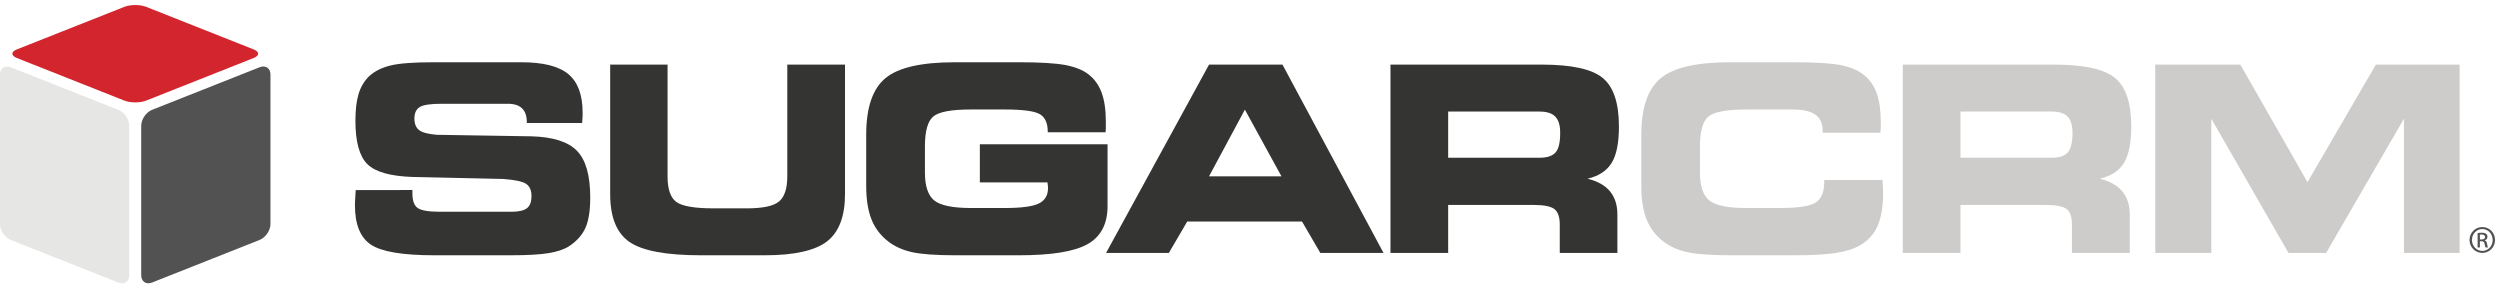
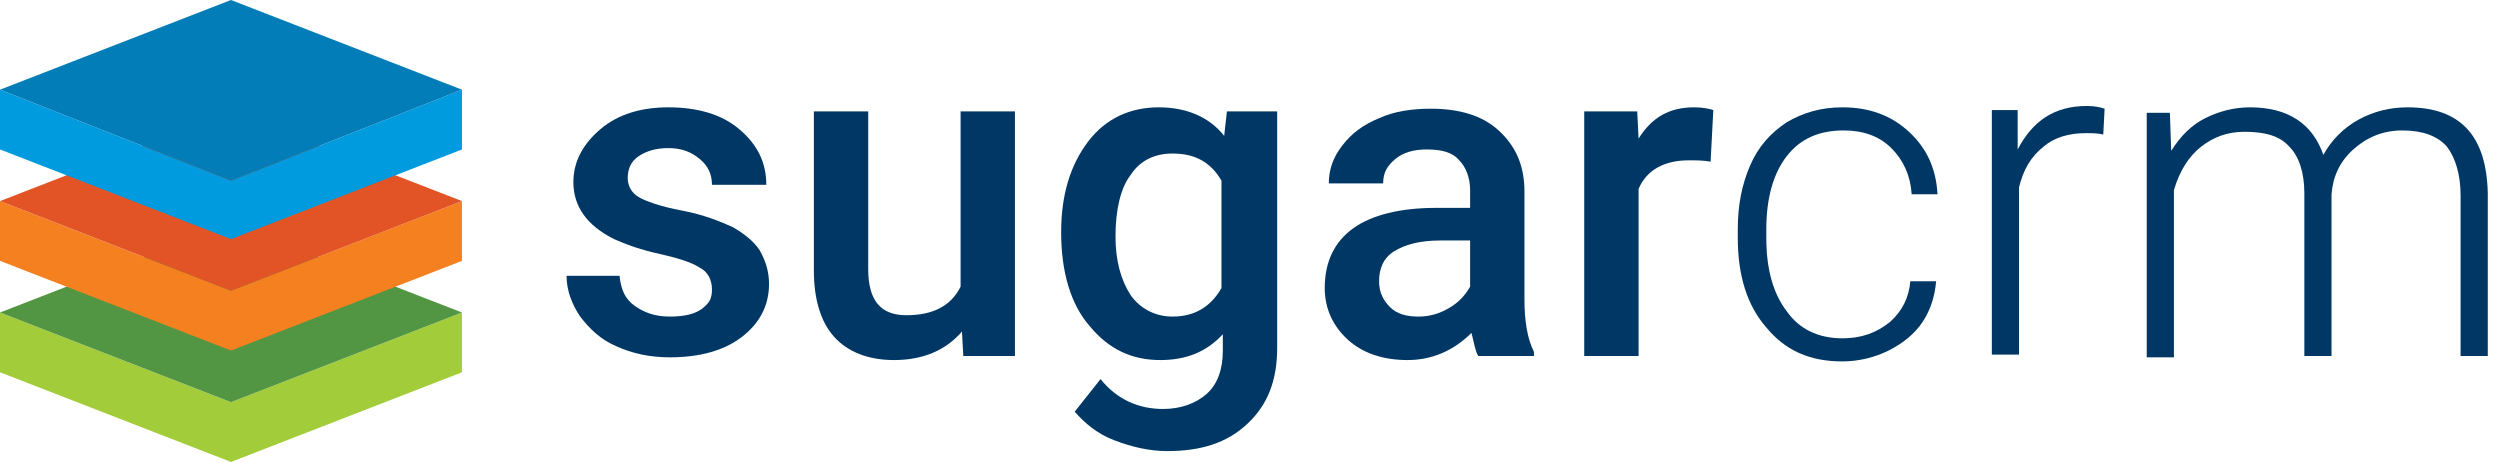
- <svg xmlns="http://www.w3.org/2000/svg" version="1.1" x="0" y="0" width="300" height="34" viewBox="0, 0, 300, 34">
-   <defs>
-     <clipPath id="Clip_1">
-       <path d="M0,34 L299.405,34 L299.405,0.606 L0,0.606 z" />
-     </clipPath>
-   </defs>
-   <g id="Layer_1">
-     <path d="M246.21,13.387 L235.257,13.387 L235.257,18.928 L246.21,18.928 C247.136,18.928 247.772,18.711 248.14,18.281 C248.509,17.85 248.7,17.07 248.7,15.937 C248.7,15.047 248.501,14.396 248.11,13.992 C247.718,13.582 247.077,13.387 246.21,13.387 z M246.476,7.752 C250.06,7.752 252.499,8.285 253.794,9.351 C255.103,10.416 255.751,12.355 255.751,15.174 C255.751,17.131 255.454,18.586 254.886,19.538 C254.304,20.487 253.337,21.133 251.972,21.446 C253.169,21.734 254.069,22.236 254.665,22.953 C255.267,23.674 255.573,24.602 255.573,25.75 L255.573,30.35 L248.634,30.35 L248.634,26.928 C248.634,26.041 248.425,25.428 248.015,25.092 C247.591,24.77 246.761,24.594 245.524,24.594 L235.257,24.594 L235.257,30.35 L228.335,30.35 L228.335,7.752 L246.476,7.752" fill="#cecccb" />
-     <path d="M42.684,22.812 L49.488,22.802 L49.488,23.211 C49.488,24.074 49.699,24.662 50.117,24.954 C50.536,25.258 51.412,25.409 52.748,25.409 L61.416,25.409 C62.266,25.409 62.875,25.262 63.242,24.979 C63.604,24.69 63.779,24.206 63.779,23.537 C63.779,22.861 63.576,22.365 63.154,22.078 C62.736,21.779 61.83,21.588 60.441,21.48 L49.595,21.238 C46.875,21.156 45.04,20.643 44.082,19.695 C43.126,18.744 42.649,17 42.649,14.494 C42.649,13.2 42.774,12.139 43.023,11.294 C43.275,10.461 43.685,9.754 44.244,9.197 C44.9,8.572 45.76,8.129 46.83,7.866 C47.901,7.597 49.635,7.47 52.038,7.47 L62.564,7.47 C65.168,7.47 67.049,7.941 68.199,8.891 C69.344,9.846 69.914,11.381 69.914,13.517 C69.914,13.659 69.914,13.812 69.91,13.975 C69.908,14.133 69.893,14.396 69.857,14.758 L63.217,14.758 L63.217,14.668 C63.217,13.926 63.031,13.375 62.652,13.006 C62.268,12.635 61.707,12.453 60.943,12.453 L52.988,12.453 C51.668,12.453 50.794,12.582 50.369,12.844 C49.942,13.105 49.729,13.572 49.729,14.221 C49.729,14.866 49.924,15.334 50.307,15.625 C50.689,15.908 51.399,16.094 52.436,16.176 L63.779,16.358 C66.369,16.43 68.189,17.013 69.242,18.105 C70.307,19.199 70.828,21.068 70.828,23.707 C70.828,25.277 70.635,26.496 70.25,27.352 C69.857,28.218 69.201,28.945 68.281,29.551 C67.67,29.941 66.85,30.213 65.81,30.38 C64.773,30.549 63.254,30.633 61.291,30.633 L52.096,30.633 C48.315,30.633 45.788,30.207 44.509,29.357 C43.233,28.51 42.593,26.928 42.593,24.625 C42.593,24.48 42.602,24.262 42.616,23.956 C42.63,23.645 42.656,23.263 42.684,22.812" fill="#343433" />
-     <path d="M73.221,7.752 L80.107,7.752 L80.107,21.152 C80.107,22.676 80.447,23.699 81.141,24.219 C81.838,24.743 83.344,25.003 85.674,25.003 L89.598,25.003 C91.535,25.003 92.83,24.727 93.49,24.174 C94.15,23.62 94.475,22.617 94.475,21.152 L94.475,7.752 L101.402,7.752 L101.402,23.287 C101.402,25.959 100.679,27.847 99.251,28.963 C97.816,30.068 95.336,30.633 91.801,30.633 L84.086,30.633 C79.949,30.633 77.1,30.102 75.549,29.041 C73.988,27.973 73.221,26.057 73.221,23.287 L73.221,7.752" fill="#343433" />
-     <path d="M125.73,15.873 L125.73,15.811 C125.73,14.79 125.423,14.086 124.791,13.709 C124.16,13.328 122.75,13.138 120.544,13.138 L116.517,13.138 C114.164,13.138 112.654,13.419 111.988,13.984 C111.328,14.551 110.992,15.736 110.992,17.553 L110.992,20.707 C110.992,22.33 111.367,23.454 112.111,24.057 C112.869,24.662 114.341,24.962 116.552,24.962 L120.544,24.962 C122.525,24.962 123.884,24.787 124.64,24.427 C125.384,24.07 125.763,23.454 125.763,22.567 C125.763,22.447 125.746,22.246 125.703,21.96 C125.703,21.93 125.703,21.902 125.703,21.891 L117.582,21.891 L117.582,17.309 L132.906,17.309 L132.906,24.734 C132.906,26.873 132.107,28.39 130.533,29.283 C128.957,30.182 126.218,30.633 122.302,30.633 L114.621,30.633 C112.267,30.633 110.533,30.503 109.408,30.252 C108.291,29.996 107.337,29.562 106.558,28.951 C105.648,28.237 104.98,27.357 104.568,26.299 C104.158,25.251 103.945,23.924 103.945,22.326 L103.945,16.146 C103.945,12.922 104.714,10.656 106.248,9.386 C107.775,8.106 110.558,7.47 114.591,7.47 L122.302,7.47 C124.798,7.47 126.64,7.583 127.824,7.8 C129.005,8.024 129.939,8.394 130.621,8.925 C131.33,9.47 131.857,10.201 132.197,11.125 C132.537,12.047 132.701,13.211 132.701,14.596 C132.701,14.932 132.701,15.191 132.701,15.371 C132.687,15.555 132.685,15.72 132.673,15.873 L125.73,15.873" fill="#343433" />
-     <path d="M145.085,21.156 L153.774,21.156 L149.386,13.158 L145.085,21.156 z M140.263,30.35 L132.728,30.35 L145.085,7.752 L153.896,7.752 L166.022,30.35 L158.438,30.35 L156.243,26.584 L142.466,26.584 L140.263,30.35" fill="#343433" />
-     <path d="M184.741,13.387 L173.78,13.387 L173.78,18.928 L184.741,18.928 C185.665,18.928 186.306,18.711 186.677,18.281 C187.05,17.85 187.222,17.07 187.222,15.937 C187.222,15.047 187.03,14.396 186.63,13.992 C186.239,13.582 185.614,13.387 184.741,13.387 z M184.997,7.752 C188.581,7.752 191.03,8.285 192.323,9.351 C193.62,10.416 194.272,12.355 194.272,15.174 C194.272,17.131 193.985,18.586 193.405,19.538 C192.821,20.487 191.854,21.133 190.501,21.446 C191.696,21.734 192.593,22.236 193.192,22.953 C193.792,23.674 194.087,24.602 194.087,25.75 L194.087,30.35 L187.171,30.35 L187.171,26.928 C187.171,26.041 186.954,25.428 186.536,25.092 C186.122,24.77 185.292,24.594 184.052,24.594 L173.78,24.594 L173.78,30.35 L166.856,30.35 L166.856,7.752 L184.997,7.752" fill="#343433" />
-     <path d="M218.72,15.928 L218.72,15.701 C218.72,14.823 218.431,14.174 217.847,13.76 C217.263,13.345 216.343,13.138 215.081,13.138 L209.558,13.138 C207.196,13.138 205.681,13.424 205.001,13.992 C204.329,14.566 203.993,15.768 203.993,17.588 L203.993,20.707 C203.993,22.33 204.37,23.454 205.118,24.057 C205.866,24.662 207.354,24.962 209.558,24.962 L213.563,24.962 C215.759,24.962 217.198,24.743 217.88,24.302 C218.562,23.862 218.907,23.039 218.907,21.85 L218.907,21.602 L225.905,21.602 C225.905,21.627 225.913,21.687 225.913,21.762 C225.954,22.428 225.968,22.919 225.968,23.246 C225.968,24.699 225.78,25.897 225.419,26.848 C225.06,27.791 224.478,28.545 223.708,29.105 C222.972,29.66 221.987,30.047 220.751,30.276 C219.524,30.52 217.716,30.633 215.345,30.633 L207.64,30.633 C205.276,30.633 203.542,30.503 202.427,30.252 C201.306,29.996 200.358,29.562 199.565,28.951 C198.649,28.237 197.991,27.352 197.577,26.295 C197.163,25.244 196.954,23.924 196.954,22.316 L196.954,16.203 C196.954,12.95 197.733,10.687 199.265,9.399 C200.806,8.106 203.597,7.47 207.64,7.47 L215.345,7.47 C217.819,7.47 219.647,7.583 220.825,7.8 C221.993,8.03 222.919,8.4 223.595,8.939 C224.317,9.477 224.843,10.223 225.192,11.15 C225.532,12.084 225.694,13.255 225.694,14.648 C225.694,14.989 225.694,15.246 225.694,15.423 C225.687,15.605 225.667,15.772 225.647,15.928 L218.72,15.928" fill="#cecccb" />
-     <path d="M265.354,30.35 L258.63,30.35 L258.63,7.752 L268.839,7.752 L276.899,21.859 L285.106,7.752 L295.157,7.752 L295.157,30.35 L288.476,30.35 L288.476,14.245 L279.136,30.35 L274.62,30.35 L265.354,14.245 L265.354,30.35" fill="#cecccb" />
-     <g clip-path="url(#Clip_1)">
-       <path d="M297.587,28.738 L297.786,28.738 C298.013,28.738 298.206,28.655 298.206,28.442 C298.206,28.291 298.097,28.14 297.786,28.14 C297.696,28.14 297.634,28.147 297.587,28.152 L297.587,28.738 z M297.587,29.695 L297.312,29.695 L297.312,27.967 C297.456,27.947 297.593,27.926 297.8,27.926 C298.062,27.926 298.233,27.981 298.337,28.057 C298.44,28.132 298.495,28.249 298.495,28.414 C298.495,28.643 298.345,28.779 298.159,28.835 L298.159,28.848 C298.31,28.876 298.413,29.014 298.448,29.269 C298.489,29.537 298.53,29.641 298.558,29.695 L298.269,29.695 C298.226,29.641 298.187,29.482 298.151,29.254 C298.11,29.034 297.999,28.952 297.78,28.952 L297.587,28.952 L297.587,29.695 z M297.876,27.484 C297.194,27.484 296.636,28.07 296.636,28.793 C296.636,29.529 297.194,30.109 297.882,30.109 C298.571,30.115 299.122,29.529 299.122,28.799 C299.122,28.07 298.571,27.484 297.882,27.484 L297.876,27.484 z M297.882,27.244 C298.729,27.244 299.405,27.933 299.405,28.793 C299.405,29.668 298.729,30.35 297.876,30.35 C297.028,30.35 296.341,29.668 296.341,28.793 C296.341,27.933 297.028,27.244 297.876,27.244 L297.882,27.244" fill="#515251" />
-       <path d="M17.531,12.074 C16.814,12.357 15.643,12.357 14.929,12.074 L2.019,6.96 C1.304,6.677 1.304,6.213 2.019,5.93 L14.929,0.818 C15.643,0.535 16.814,0.535 17.531,0.818 L30.44,5.93 C31.154,6.213 31.154,6.677 30.44,6.96 L17.531,12.074" fill="#D2252D" />
-       <path d="M15.511,33.024 C15.511,33.795 14.926,34.191 14.21,33.909 L1.301,28.798 C0.585,28.514 0,27.654 0,26.883 L0,8.957 C0,8.189 0.585,7.791 1.301,8.074 L14.21,13.188 C14.926,13.469 15.511,14.331 15.511,15.102 L15.511,33.024" fill="#E6E7E4" />
-       <path d="M16.945,33.02 C16.945,33.789 17.531,34.186 18.247,33.904 L31.156,28.791 C31.872,28.508 32.456,27.646 32.456,26.877 L32.456,8.952 C32.456,8.184 31.872,7.784 31.156,8.068 L18.247,13.18 C17.531,13.463 16.945,14.325 16.945,15.094 L16.945,33.02" fill="#515251" />
+ <svg xmlns="http://www.w3.org/2000/svg" version="1.1" id="Layer_1" x="0px" y="0px" viewBox="0 0 184 34" style="enable-background:new 0 0 184 34;" xml:space="preserve">
+   <style type="text/css">
+ 	.st0{fill:#A2CC39;}
+ 	.st1{fill:#529643;}
+ 	.st2{fill:#F48020;}
+ 	.st3{fill:#E25426;}
+ 	.st4{fill:#009ADE;}
+ 	.st5{fill:#037DB8;}
+ 	.st6{fill:#003764;}
+ </style>
+   <g>
+     <g>
+       <g>
+         <polygon class="st0" points="17,29.6 0,23 0,27.4 17,34 34,27.4 34,23    " />
+         <polygon class="st1" points="17,16.4 0,23 17,29.6 34,23    " />
+         <polygon class="st2" points="17,21.4 0,14.8 0,19.2 17,25.8 34,19.2 34,14.8    " />
+         <polygon class="st3" points="17,8.2 0,14.8 17,21.4 34,14.8    " />
+         <polygon class="st4" points="17,13.3 0,6.6 0,11 17,17.6 34,11 34,6.6    " />
+         <polygon class="st5" points="17,0 0,6.6 17,13.3 34,6.6    " />
+       </g>
+       <g>
+         <path class="st6" d="M52.4,21.3c0-0.7-0.3-1.3-0.9-1.6c-0.6-0.4-1.6-0.7-2.9-1c-1.4-0.3-2.5-0.7-3.4-1.1c-2-1-3-2.4-3-4.2     c0-1.5,0.7-2.8,2-3.9s3-1.6,5-1.6c2.1,0,3.9,0.5,5.2,1.6c1.3,1.1,2,2.4,2,4.1h-4c0-0.8-0.3-1.4-0.9-1.9c-0.6-0.5-1.3-0.8-2.3-0.8     c-0.9,0-1.6,0.2-2.2,0.6c-0.6,0.4-0.8,1-0.8,1.6c0,0.6,0.3,1.1,0.8,1.4s1.6,0.7,3.2,1c1.6,0.3,2.8,0.8,3.7,1.2     c0.9,0.5,1.6,1.1,2,1.7c0.4,0.7,0.7,1.5,0.7,2.5c0,1.6-0.7,2.9-2,3.9c-1.3,1-3.1,1.5-5.3,1.5c-1.5,0-2.8-0.3-3.9-0.8     c-1.2-0.5-2-1.3-2.7-2.2c-0.6-0.9-1-1.9-1-3h3.9c0.1,1,0.4,1.7,1.1,2.2c0.7,0.5,1.5,0.8,2.6,0.8c1.1,0,1.9-0.2,2.4-0.6     S52.4,22,52.4,21.3z" />
+         <path class="st6" d="M70.8,24.4c-1.2,1.4-2.9,2.1-5,2.1c-1.9,0-3.4-0.6-4.4-1.7c-1-1.1-1.5-2.8-1.5-4.9V8.2h4v11.6     c0,2.3,0.9,3.4,2.8,3.4c2,0,3.3-0.7,4-2.1V8.2h4v18h-3.8L70.8,24.4z" />
+         <path class="st6" d="M78.1,17.1c0-2.8,0.7-5,2-6.7c1.3-1.7,3.1-2.5,5.2-2.5c2,0,3.7,0.7,4.8,2.1l0.2-1.8H94v17.4     c0,2.4-0.7,4.2-2.2,5.6c-1.5,1.4-3.4,2-5.9,2c-1.3,0-2.6-0.3-3.9-0.8c-1.3-0.5-2.2-1.3-2.9-2.1l1.9-2.4c1.2,1.5,2.8,2.2,4.6,2.2     c1.3,0,2.4-0.4,3.2-1.1c0.8-0.7,1.2-1.8,1.2-3.2v-1.2c-1.2,1.3-2.7,1.9-4.6,1.9c-2.1,0-3.8-0.8-5.2-2.5     C78.8,22.4,78.1,20,78.1,17.1z M82.1,17.4c0,1.8,0.4,3.2,1.1,4.3c0.7,1,1.8,1.6,3.1,1.6c1.6,0,2.8-0.7,3.6-2.1v-7.9     c-0.8-1.4-2-2-3.6-2c-1.3,0-2.4,0.5-3.1,1.6C82.5,13.8,82.1,15.4,82.1,17.4z" />
+         <path class="st6" d="M108.8,26.2c-0.2-0.3-0.3-0.9-0.5-1.7c-1.3,1.3-2.9,2-4.7,2c-1.8,0-3.3-0.5-4.4-1.5c-1.1-1-1.7-2.3-1.7-3.8     c0-1.9,0.7-3.4,2.1-4.4s3.5-1.5,6.1-1.5h2.5V14c0-0.9-0.3-1.7-0.8-2.2c-0.5-0.6-1.3-0.8-2.4-0.8c-0.9,0-1.7,0.2-2.3,0.7     c-0.6,0.5-0.9,1-0.9,1.8h-4c0-1,0.3-1.9,1-2.8c0.7-0.9,1.5-1.5,2.7-2c1.1-0.5,2.4-0.7,3.8-0.7c2.1,0,3.8,0.5,5,1.6     s1.9,2.5,1.9,4.5V22c0,1.6,0.2,2.9,0.7,3.9v0.3H108.8z M104.4,23.3c0.8,0,1.5-0.2,2.2-0.6c0.7-0.4,1.2-0.9,1.6-1.6v-3.4h-2.2     c-1.5,0-2.6,0.3-3.4,0.8c-0.8,0.5-1.1,1.3-1.1,2.2c0,0.8,0.3,1.4,0.8,1.9C102.8,23.1,103.5,23.3,104.4,23.3z" />
+         <path class="st6" d="M125.9,11.9c-0.5-0.1-1.1-0.1-1.6-0.1c-1.8,0-3.1,0.7-3.7,2.1v12.3h-4v-18h3.9l0.1,2c1-1.6,2.3-2.3,4.1-2.3     c0.6,0,1.1,0.1,1.4,0.2L125.9,11.9z" />
+         <path class="st6" d="M135.6,24.9c1.4,0,2.5-0.4,3.5-1.2c0.9-0.8,1.4-1.8,1.5-3h1.9c-0.1,1.1-0.4,2.1-1,3     c-0.6,0.9-1.5,1.6-2.5,2.1c-1,0.5-2.2,0.8-3.4,0.8c-2.4,0-4.2-0.8-5.6-2.5c-1.4-1.6-2.1-3.8-2.1-6.6v-0.6c0-1.8,0.3-3.3,0.9-4.7     c0.6-1.4,1.5-2.4,2.7-3.2c1.2-0.7,2.5-1.1,4.1-1.1c2,0,3.6,0.6,4.9,1.8c1.3,1.2,2,2.7,2.1,4.6h-1.9c-0.1-1.4-0.6-2.5-1.5-3.4     c-0.9-0.9-2.1-1.3-3.5-1.3c-1.8,0-3.2,0.6-4.2,1.9c-1,1.3-1.5,3.1-1.5,5.4v0.6c0,2.3,0.5,4.1,1.5,5.4     C132.4,24.2,133.8,24.9,135.6,24.9z" />
+         <path class="st6" d="M154.8,9.9c-0.4-0.1-0.9-0.1-1.3-0.1c-1.2,0-2.3,0.3-3.1,1c-0.9,0.7-1.5,1.7-1.8,3v12.3h-2v-18h1.9l0,2.9     c1.1-2.1,2.7-3.2,5.1-3.2c0.6,0,1,0.1,1.3,0.2L154.8,9.9z" />
+         <path class="st6" d="M159.7,8.2l0.1,2.9c0.7-1.1,1.5-1.9,2.5-2.4s2.1-0.8,3.3-0.8c2.8,0,4.6,1.2,5.4,3.5c0.6-1.1,1.5-2,2.6-2.6     c1.1-0.6,2.3-0.9,3.6-0.9c3.9,0,5.8,2.1,5.9,6.3v12h-2V14.4c0-1.6-0.4-2.8-1-3.6c-0.7-0.8-1.8-1.2-3.3-1.2     c-1.4,0-2.6,0.5-3.6,1.4s-1.5,2-1.6,3.3v11.9h-2v-12c0-1.5-0.4-2.7-1.1-3.4c-0.7-0.8-1.8-1.1-3.3-1.1c-1.3,0-2.3,0.4-3.2,1.1     c-0.9,0.7-1.6,1.8-2,3.2v12.3h-2v-18H159.7z" />
+       </g>
    </g>
  </g>
</svg>
